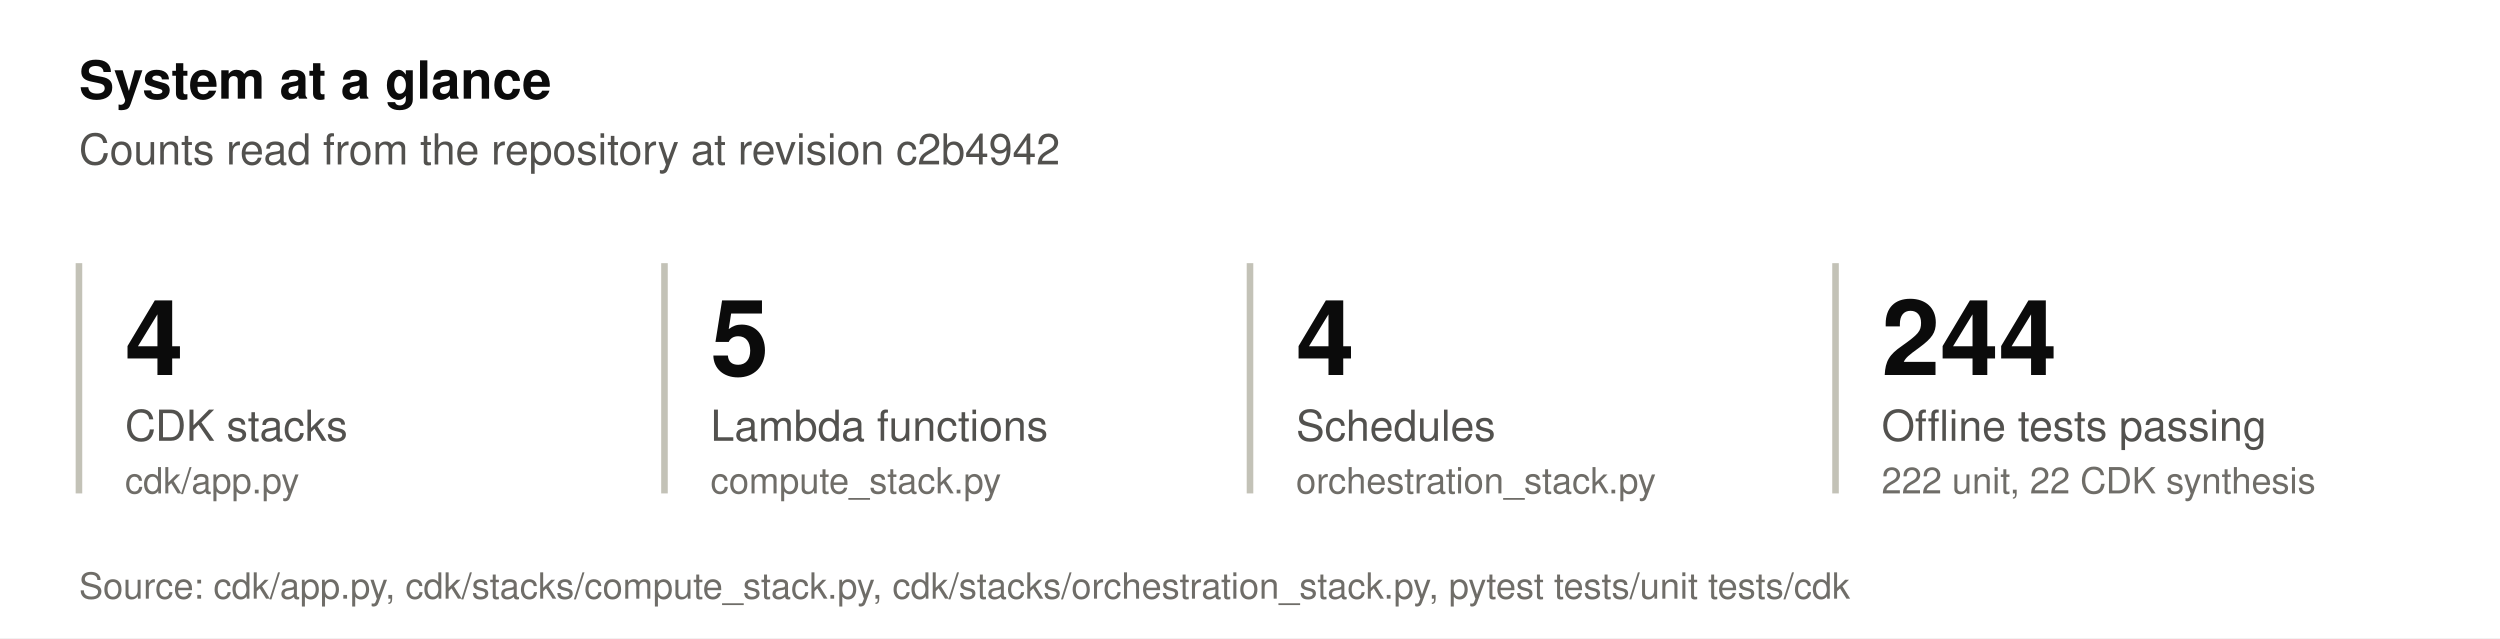
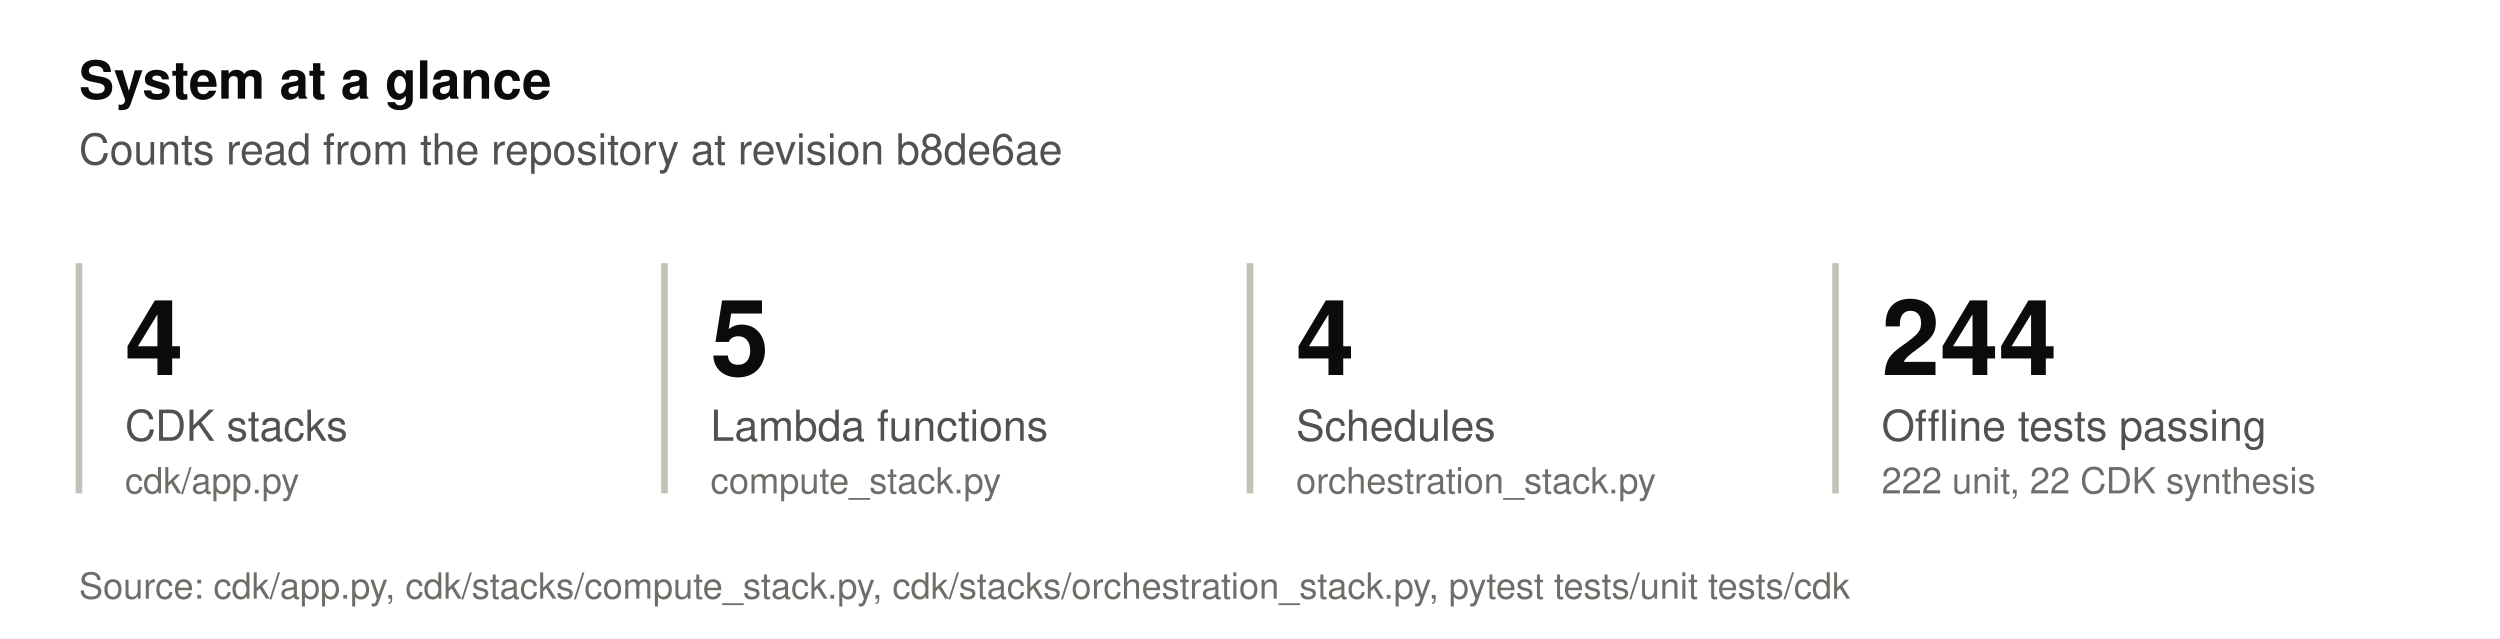
<svg xmlns="http://www.w3.org/2000/svg" viewBox="0 0 760 194" width="760" height="194" font-family="system-ui, -apple-system, 'Segoe UI', Helvetica, Arial, sans-serif" role="img">
  <rect width="100%" height="100%" fill="#ffffff" />
  <text x="24.0" y="30.0" font-size="16" font-weight="600" fill="#0b0b0b" text-anchor="start">System at a glance</text>
-   <text x="24.0" y="50.0" font-size="13" font-weight="400" fill="#52514e" text-anchor="start">Counts read from the repository at revision c2b4942</text>
+   <text x="24.0" y="50.0" font-size="13" font-weight="400" fill="#52514e" text-anchor="start">Counts read from the repository at revision b8de6ae</text>
  <line x1="24.0" y1="80.0" x2="24.0" y2="150.0" stroke="#c3c2b7" stroke-width="2" />
  <text x="38.0" y="114.0" font-size="32" font-weight="600" fill="#0b0b0b" text-anchor="start">4</text>
  <text x="38.0" y="134.0" font-size="13" font-weight="400" fill="#52514e" text-anchor="start">CDK stacks</text>
  <text x="38.0" y="150.0" font-size="11" font-weight="400" fill="#6f6d68" text-anchor="start">cdk/app.py</text>
  <line x1="202.0" y1="80.0" x2="202.0" y2="150.0" stroke="#c3c2b7" stroke-width="2" />
  <text x="216.0" y="114.0" font-size="32" font-weight="600" fill="#0b0b0b" text-anchor="start">5</text>
  <text x="216.0" y="134.0" font-size="13" font-weight="400" fill="#52514e" text-anchor="start">Lambda functions</text>
  <text x="216.0" y="150.0" font-size="11" font-weight="400" fill="#6f6d68" text-anchor="start">compute_stack.py</text>
  <line x1="380.0" y1="80.0" x2="380.0" y2="150.0" stroke="#c3c2b7" stroke-width="2" />
  <text x="394.0" y="114.0" font-size="32" font-weight="600" fill="#0b0b0b" text-anchor="start">4</text>
  <text x="394.0" y="134.0" font-size="13" font-weight="400" fill="#52514e" text-anchor="start">Schedules</text>
  <text x="394.0" y="150.0" font-size="11" font-weight="400" fill="#6f6d68" text-anchor="start">orchestration_stack.py</text>
  <line x1="558.0" y1="80.0" x2="558.0" y2="150.0" stroke="#c3c2b7" stroke-width="2" />
  <text x="572.0" y="114.0" font-size="32" font-weight="600" fill="#0b0b0b" text-anchor="start">244</text>
  <text x="572.0" y="134.0" font-size="13" font-weight="400" fill="#52514e" text-anchor="start">Offline tests passing</text>
  <text x="572.0" y="150.0" font-size="11" font-weight="400" fill="#6f6d68" text-anchor="start">222 unit, 22 CDK synthesis</text>
  <text x="24.0" y="182.0" font-size="11" font-weight="400" fill="#6f6d68" text-anchor="start">Source: cdk/app.py, cdk/stacks/compute_stack.py, cdk/stacks/orchestration_stack.py, pytest tests/unit tests/cdk</text>
</svg>
